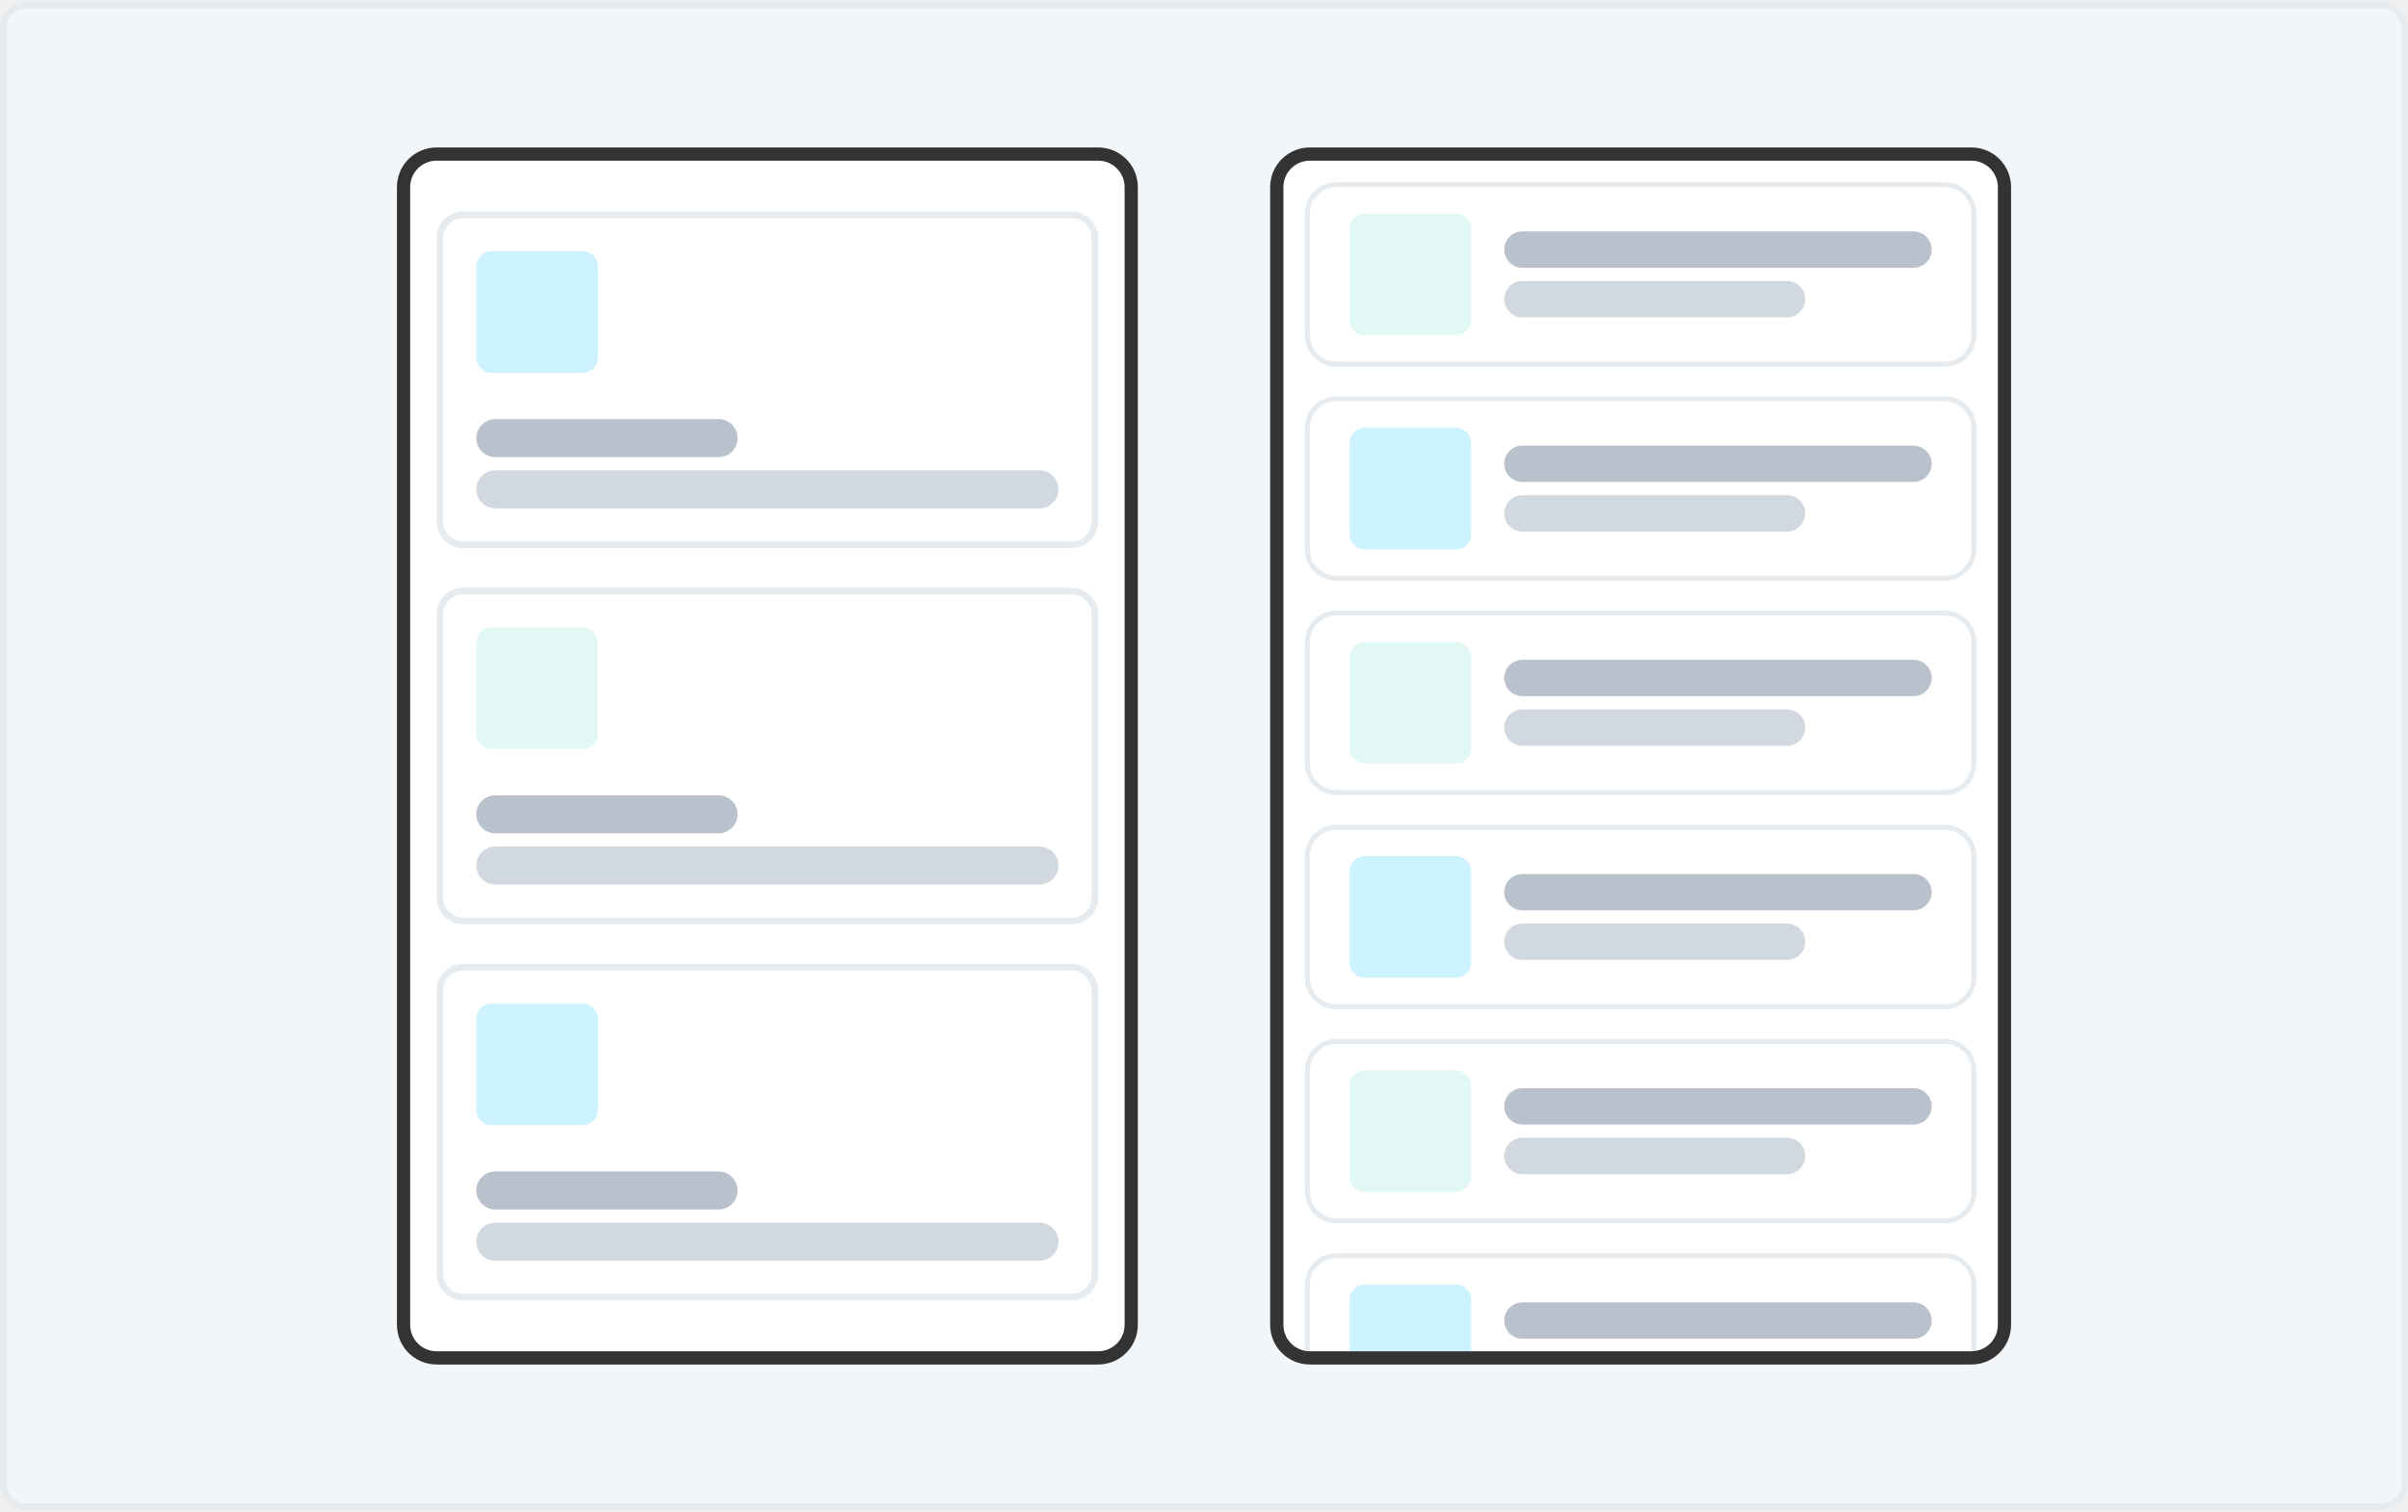
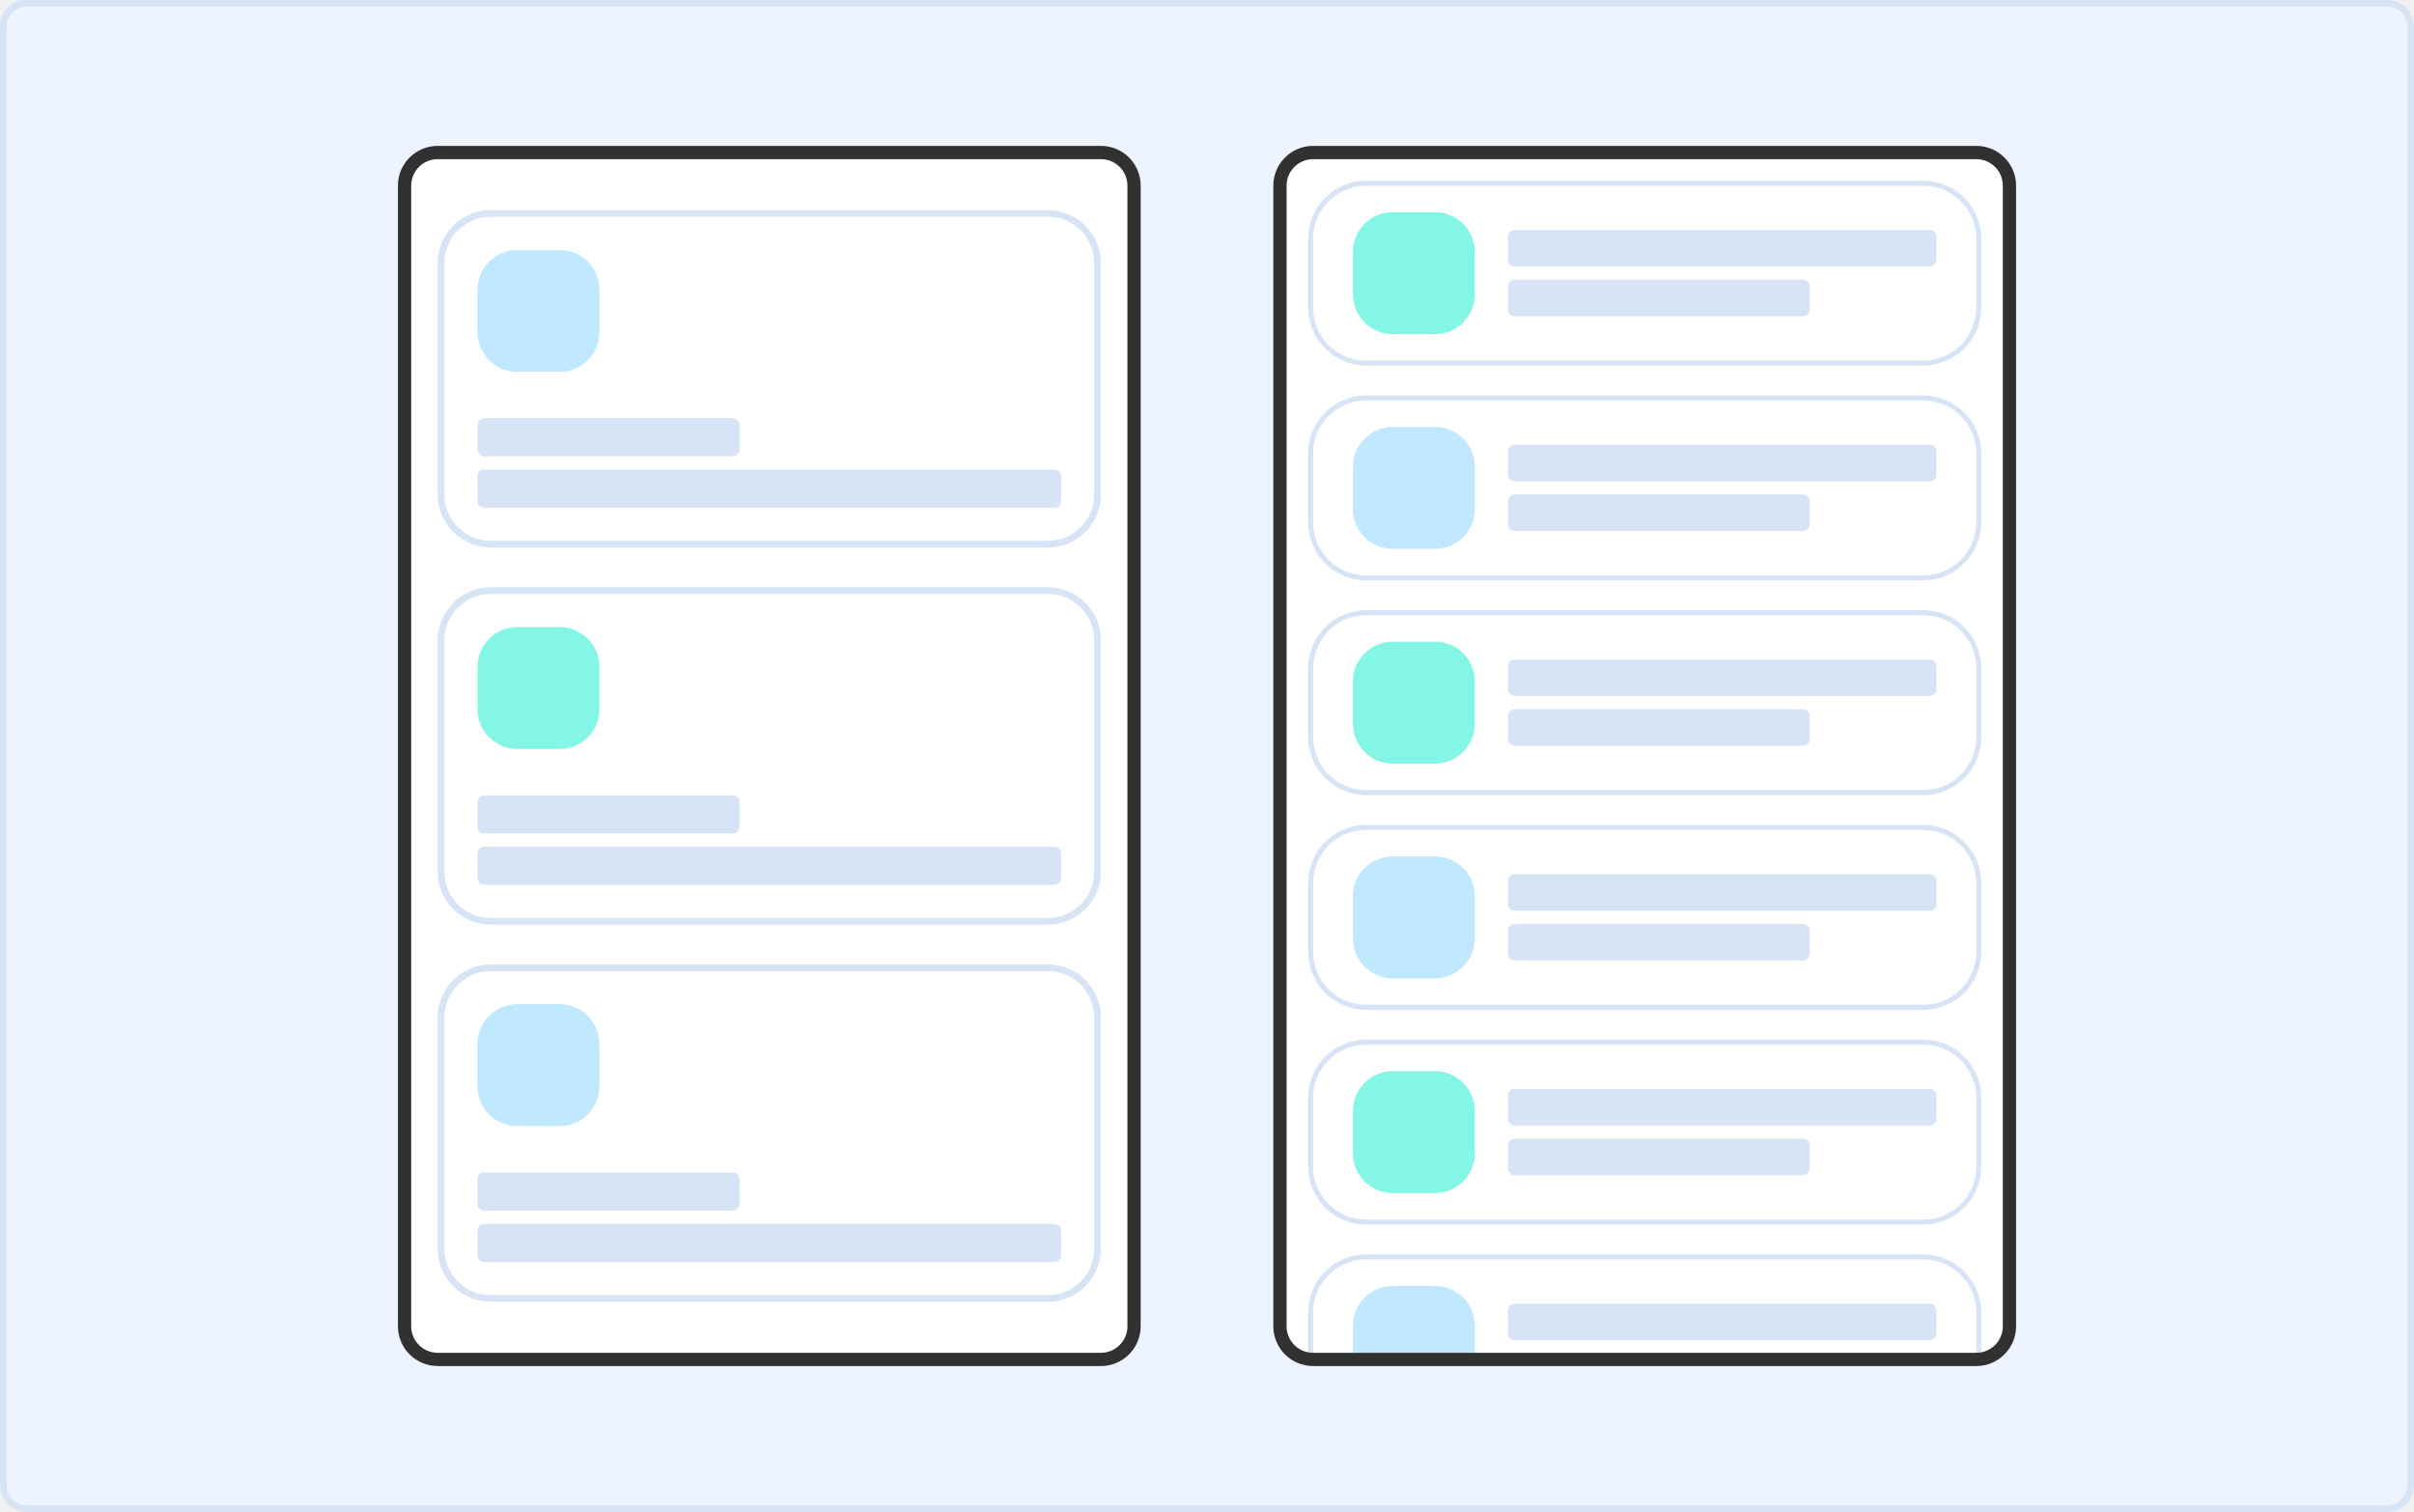
- <svg xmlns="http://www.w3.org/2000/svg" width="728" height="457" viewBox="0 0 728 457" fill="none">
-   <rect x="1" y="1.584" width="726" height="454" rx="7" fill="#F3F6F9" />
-   <rect x="1" y="1.584" width="726" height="454" rx="7" stroke="#E6EBF0" stroke-width="2" />
-   <rect x="122" y="46.584" width="220" height="364" rx="10" fill="white" />
-   <rect x="122" y="46.584" width="220" height="364" rx="10" stroke="#333333" stroke-width="4" />
-   <rect x="133" y="64.967" width="198" height="99.745" rx="7" fill="white" />
-   <rect x="133" y="64.967" width="198" height="99.745" rx="7" stroke="#E6EBF0" stroke-width="2" />
-   <rect x="144" y="75.967" width="36.766" height="36.766" rx="4.596" fill="#CCF3FF" />
-   <rect x="144" y="126.733" width="78.989" height="11.489" rx="5.745" fill="#B8C1CC" />
-   <rect x="144" y="142.222" width="176" height="11.489" rx="5.745" fill="#D1D8E0" />
-   <rect x="133" y="178.711" width="198" height="99.745" rx="7" fill="white" />
-   <rect x="133" y="178.711" width="198" height="99.745" rx="7" stroke="#E6EBF0" stroke-width="2" />
-   <rect x="144" y="189.711" width="36.766" height="36.766" rx="4.596" fill="#E2F8F5" />
-   <rect x="144" y="240.478" width="78.989" height="11.489" rx="5.745" fill="#B8C1CC" />
-   <rect x="144" y="255.967" width="176" height="11.489" rx="5.745" fill="#D1D8E0" />
-   <rect x="133" y="292.457" width="198" height="99.745" rx="7" fill="white" />
-   <rect x="133" y="292.457" width="198" height="99.745" rx="7" stroke="#E6EBF0" stroke-width="2" />
-   <rect x="144" y="303.457" width="36.766" height="36.766" rx="4.596" fill="#CCF3FF" />
-   <rect x="144" y="354.223" width="78.989" height="11.489" rx="5.745" fill="#B8C1CC" />
-   <rect x="144" y="369.712" width="176" height="11.489" rx="5.745" fill="#D1D8E0" />
+ <svg xmlns="http://www.w3.org/2000/svg" width="728" height="456" viewBox="0 0 728 456" fill="none">
+   <rect x="1" y="1" width="726" height="454" rx="7" fill="#EDF4FF" />
+   <rect x="1" y="1" width="726" height="454" rx="7" stroke="#D6E4F6" stroke-width="2" />
+   <rect x="122" y="46" width="220" height="364" rx="10" fill="white" />
+   <rect x="122" y="46" width="220" height="364" rx="10" stroke="#313131" stroke-width="4" />
+   <path d="M148 64.383H316C324.284 64.383 331 71.099 331 79.383V149.128C331 157.412 324.284 164.128 316 164.128H148C139.716 164.128 133 157.412 133 149.128V79.383C133 71.099 139.716 64.383 148 64.383Z" fill="white" />
+   <path d="M148 64.383H316C324.284 64.383 331 71.099 331 79.383V149.128C331 157.412 324.284 164.128 316 164.128H148C139.716 164.128 133 157.412 133 149.128V79.383C133 71.099 139.716 64.383 148 64.383Z" stroke="#D6E4F6" stroke-width="2" />
+   <path d="M144 87.383C144 80.755 149.373 75.383 156 75.383H168.766C175.393 75.383 180.766 80.755 180.766 87.383V100.149C180.766 106.776 175.393 112.149 168.766 112.149H156C149.373 112.149 144 106.776 144 100.149V87.383Z" fill="#C0E8FF" />
+   <rect x="144" y="126.149" width="78.989" height="11.489" rx="2" fill="#D6E4F6" />
+   <rect x="144" y="141.638" width="176" height="11.489" rx="2" fill="#D6E4F6" />
+   <path d="M148 178.127H316C324.284 178.127 331 184.843 331 193.127V262.873C331 271.157 324.284 277.873 316 277.873H148C139.716 277.873 133 271.157 133 262.873V193.127C133 184.843 139.716 178.127 148 178.127Z" fill="white" />
+   <path d="M148 178.127H316C324.284 178.127 331 184.843 331 193.127V262.873C331 271.157 324.284 277.873 316 277.873H148C139.716 277.873 133 271.157 133 262.873V193.127C133 184.843 139.716 178.127 148 178.127Z" stroke="#D6E4F6" stroke-width="2" />
+   <path d="M144 201.127C144 194.5 149.373 189.127 156 189.127H168.766C175.393 189.127 180.766 194.5 180.766 201.127V213.893C180.766 220.521 175.393 225.893 168.766 225.893H156C149.373 225.893 144 220.521 144 213.893V201.127Z" fill="#83F6E5" />
+   <rect x="144" y="239.894" width="78.989" height="11.489" rx="2" fill="#D6E4F6" />
+   <rect x="144" y="255.383" width="176" height="11.489" rx="2" fill="#D6E4F6" />
+   <path d="M148 291.873H316C324.284 291.873 331 298.588 331 306.873V376.618C331 384.902 324.284 391.618 316 391.618H148C139.716 391.618 133 384.902 133 376.618V306.873C133 298.588 139.716 291.873 148 291.873Z" fill="white" />
+   <path d="M148 291.873H316C324.284 291.873 331 298.588 331 306.873V376.618C331 384.902 324.284 391.618 316 391.618H148C139.716 391.618 133 384.902 133 376.618V306.873C133 298.588 139.716 291.873 148 291.873Z" stroke="#D6E4F6" stroke-width="2" />
+   <path d="M144 314.873C144 308.245 149.373 302.873 156 302.873H168.766C175.393 302.873 180.766 308.245 180.766 314.873V327.639C180.766 334.266 175.393 339.639 168.766 339.639H156C149.373 339.639 144 334.266 144 327.639V314.873Z" fill="#C0E8FF" />
+   <rect x="144" y="353.639" width="78.989" height="11.489" rx="2" fill="#D6E4F6" />
+   <rect x="144" y="369.128" width="176" height="11.489" rx="2" fill="#D6E4F6" />
  <g clip-path="url(#clip0_1133_10340)">
-     <rect x="388" y="48.584" width="216" height="360" rx="8" fill="white" />
-     <rect x="395.25" y="55.834" width="201.5" height="54.266" rx="8.75" fill="white" />
-     <rect x="395.25" y="55.834" width="201.5" height="54.266" rx="8.75" stroke="#E6EBF0" stroke-width="1.5" />
-     <rect x="408" y="64.584" width="36.766" height="36.766" rx="4.596" fill="#E2F8F5" />
-     <rect x="454.766" y="69.967" width="129.234" height="11" rx="5.5" fill="#B8C1CC" />
-     <rect x="454.766" y="84.967" width="91" height="11" rx="5.5" fill="#D1D8E0" />
-     <rect x="395.25" y="120.6" width="201.5" height="54.266" rx="8.75" fill="white" />
-     <rect x="395.25" y="120.6" width="201.5" height="54.266" rx="8.75" stroke="#E6EBF0" stroke-width="1.5" />
-     <rect x="408" y="129.35" width="36.766" height="36.766" rx="4.596" fill="#CCF3FF" />
-     <rect x="454.766" y="134.733" width="129.234" height="11" rx="5.5" fill="#B8C1CC" />
-     <rect x="454.766" y="149.733" width="91" height="11" rx="5.5" fill="#D1D8E0" />
-     <rect x="395.25" y="185.366" width="201.5" height="54.266" rx="8.75" fill="white" />
-     <rect x="395.25" y="185.366" width="201.5" height="54.266" rx="8.75" stroke="#E6EBF0" stroke-width="1.5" />
-     <rect x="408" y="194.116" width="36.766" height="36.766" rx="4.596" fill="#E2F8F5" />
-     <rect x="454.766" y="199.499" width="129.234" height="11" rx="5.5" fill="#B8C1CC" />
-     <rect x="454.766" y="214.499" width="91" height="11" rx="5.5" fill="#D1D8E0" />
-     <rect x="395.25" y="250.132" width="201.5" height="54.266" rx="8.75" fill="white" />
-     <rect x="395.25" y="250.132" width="201.5" height="54.266" rx="8.75" stroke="#E6EBF0" stroke-width="1.5" />
-     <rect x="408" y="258.882" width="36.766" height="36.766" rx="4.596" fill="#CCF3FF" />
-     <rect x="454.766" y="264.265" width="129.234" height="11" rx="5.5" fill="#B8C1CC" />
-     <rect x="454.766" y="279.265" width="91" height="11" rx="5.5" fill="#D1D8E0" />
-     <rect x="395.25" y="314.898" width="201.5" height="54.266" rx="8.75" fill="white" />
-     <rect x="395.25" y="314.898" width="201.5" height="54.266" rx="8.75" stroke="#E6EBF0" stroke-width="1.5" />
-     <rect x="408" y="323.648" width="36.766" height="36.766" rx="4.596" fill="#E2F8F5" />
-     <rect x="454.766" y="329.031" width="129.234" height="11" rx="5.5" fill="#B8C1CC" />
-     <rect x="454.766" y="344.031" width="91" height="11" rx="5.5" fill="#D1D8E0" />
-     <rect x="395.25" y="379.664" width="201.5" height="54.266" rx="8.75" fill="white" />
-     <rect x="395.25" y="379.664" width="201.5" height="54.266" rx="8.75" stroke="#E6EBF0" stroke-width="1.5" />
-     <rect x="408" y="388.414" width="36.766" height="36.766" rx="4.596" fill="#CCF3FF" />
-     <rect x="454.766" y="393.796" width="129.234" height="11" rx="5.5" fill="#B8C1CC" />
+     <rect x="388" y="48" width="216" height="360" rx="8" fill="white" />
+     <path d="M580 55.25C589.251 55.25 596.75 62.749 596.75 72V92.766C596.75 102.016 589.251 109.516 580 109.516H412C402.749 109.516 395.25 102.016 395.25 92.766V72C395.25 62.749 402.749 55.25 412 55.25H580Z" fill="white" />
+     <path d="M580 55.25C589.251 55.25 596.75 62.749 596.75 72V92.766C596.75 102.016 589.251 109.516 580 109.516H412C402.749 109.516 395.25 102.016 395.25 92.766V72C395.25 62.749 402.749 55.25 412 55.25H580Z" stroke="#D6E4F6" stroke-width="1.5" />
+     <path d="M408 76C408 69.373 413.373 64 420 64H432.766C439.393 64 444.766 69.373 444.766 76V88.766C444.766 95.393 439.393 100.766 432.766 100.766H420C413.373 100.766 408 95.393 408 88.766V76Z" fill="#83F6E5" />
+     <rect x="454.766" y="69.383" width="129.234" height="11" rx="2" fill="#D6E4F6" />
+     <rect x="454.766" y="84.383" width="91" height="11" rx="2" fill="#D6E4F6" />
+     <path d="M580 120.016C589.251 120.016 596.75 127.515 596.75 136.766V157.532C596.75 166.783 589.251 174.282 580 174.282H412C402.749 174.282 395.25 166.783 395.25 157.532V136.766C395.25 127.515 402.749 120.016 412 120.016H580Z" fill="white" />
+     <path d="M580 120.016C589.251 120.016 596.75 127.515 596.75 136.766V157.532C596.75 166.783 589.251 174.282 580 174.282H412C402.749 174.282 395.25 166.783 395.25 157.532V136.766C395.25 127.515 402.749 120.016 412 120.016H580Z" stroke="#D6E4F6" stroke-width="1.5" />
+     <path d="M408 140.766C408 134.139 413.373 128.766 420 128.766H432.766C439.393 128.766 444.766 134.139 444.766 140.766V153.532C444.766 160.159 439.393 165.532 432.766 165.532H420C413.373 165.532 408 160.159 408 153.532V140.766Z" fill="#C0E8FF" />
+     <rect x="454.766" y="134.149" width="129.234" height="11" rx="2" fill="#D6E4F6" />
+     <rect x="454.766" y="149.149" width="91" height="11" rx="2" fill="#D6E4F6" />
+     <path d="M580 184.782C589.251 184.782 596.75 192.281 596.75 201.532V222.297C596.75 231.548 589.251 239.047 580 239.047H412C402.749 239.047 395.25 231.548 395.25 222.297V201.532C395.25 192.281 402.749 184.782 412 184.782H580Z" fill="white" />
+     <path d="M580 184.782C589.251 184.782 596.75 192.281 596.75 201.532V222.297C596.75 231.548 589.251 239.047 580 239.047H412C402.749 239.047 395.25 231.548 395.25 222.297V201.532C395.25 192.281 402.749 184.782 412 184.782H580Z" stroke="#D6E4F6" stroke-width="1.5" />
+     <path d="M408 205.532C408 198.904 413.373 193.532 420 193.532H432.766C439.393 193.532 444.766 198.904 444.766 205.532V218.298C444.766 224.925 439.393 230.298 432.766 230.298H420C413.373 230.298 408 224.925 408 218.298V205.532Z" fill="#83F6E5" />
+     <rect x="454.766" y="198.915" width="129.234" height="11" rx="2" fill="#D6E4F6" />
+     <rect x="454.766" y="213.915" width="91" height="11" rx="2" fill="#D6E4F6" />
+     <path d="M580 249.548C589.251 249.548 596.75 257.047 596.75 266.298V287.063C596.75 296.314 589.251 303.813 580 303.813H412C402.749 303.813 395.25 296.314 395.25 287.063V266.298C395.25 257.047 402.749 249.548 412 249.548H580Z" fill="white" />
+     <path d="M580 249.548C589.251 249.548 596.75 257.047 596.75 266.298V287.063C596.75 296.314 589.251 303.813 580 303.813H412C402.749 303.813 395.25 296.314 395.25 287.063V266.298C395.25 257.047 402.749 249.548 412 249.548H580Z" stroke="#D6E4F6" stroke-width="1.5" />
+     <path d="M408 270.298C408 263.67 413.373 258.298 420 258.298H432.766C439.393 258.298 444.766 263.67 444.766 270.298V283.064C444.766 289.691 439.393 295.064 432.766 295.064H420C413.373 295.064 408 289.691 408 283.064V270.298Z" fill="#C0E8FF" />
+     <rect x="454.766" y="263.681" width="129.234" height="11" rx="2" fill="#D6E4F6" />
+     <rect x="454.766" y="278.681" width="91" height="11" rx="2" fill="#D6E4F6" />
+     <path d="M580 314.314C589.251 314.314 596.75 321.813 596.75 331.064V351.83C596.75 361.08 589.251 368.58 580 368.58H412C402.749 368.58 395.25 361.08 395.25 351.83V331.064C395.25 321.813 402.749 314.314 412 314.314H580Z" fill="white" />
+     <path d="M580 314.314C589.251 314.314 596.75 321.813 596.75 331.064V351.83C596.75 361.08 589.251 368.58 580 368.58H412C402.749 368.58 395.25 361.08 395.25 351.83V331.064C395.25 321.813 402.749 314.314 412 314.314H580Z" stroke="#D6E4F6" stroke-width="1.5" />
+     <path d="M408 335.064C408 328.437 413.373 323.064 420 323.064H432.766C439.393 323.064 444.766 328.437 444.766 335.064V347.83C444.766 354.457 439.393 359.83 432.766 359.83H420C413.373 359.83 408 354.457 408 347.83V335.064Z" fill="#83F6E5" />
+     <rect x="454.766" y="328.447" width="129.234" height="11" rx="2" fill="#D6E4F6" />
+     <rect x="454.766" y="343.447" width="91" height="11" rx="2" fill="#D6E4F6" />
+     <path d="M580 379.08C589.251 379.08 596.75 386.579 596.75 395.83V416.595C596.75 425.846 589.251 433.345 580 433.345H412C402.749 433.345 395.25 425.846 395.25 416.595V395.83C395.25 386.579 402.749 379.08 412 379.08H580Z" fill="white" />
+     <path d="M580 379.08C589.251 379.08 596.75 386.579 596.75 395.83V416.595C596.75 425.846 589.251 433.345 580 433.345H412C402.749 433.345 395.25 425.846 395.25 416.595V395.83C395.25 386.579 402.749 379.08 412 379.08H580Z" stroke="#D6E4F6" stroke-width="1.5" />
+     <path d="M408 399.83C408 393.202 413.373 387.83 420 387.83H432.766C439.393 387.83 444.766 393.202 444.766 399.83V412.596C444.766 419.223 439.393 424.596 432.766 424.596H420C413.373 424.596 408 419.223 408 412.596V399.83Z" fill="#C0E8FF" />
+     <rect x="454.766" y="393.212" width="129.234" height="11" rx="2" fill="#D6E4F6" />
  </g>
-   <rect x="386" y="46.584" width="220" height="364" rx="10" stroke="#333333" stroke-width="4" />
+   <rect x="386" y="46" width="220" height="364" rx="10" stroke="#313131" stroke-width="4" />
  <defs>
    <clipPath id="clip0_1133_10340">
-       <rect x="388" y="48.584" width="216" height="360" rx="8" fill="white" />
+       <rect x="388" y="48" width="216" height="360" rx="8" fill="white" />
    </clipPath>
  </defs>
</svg>
